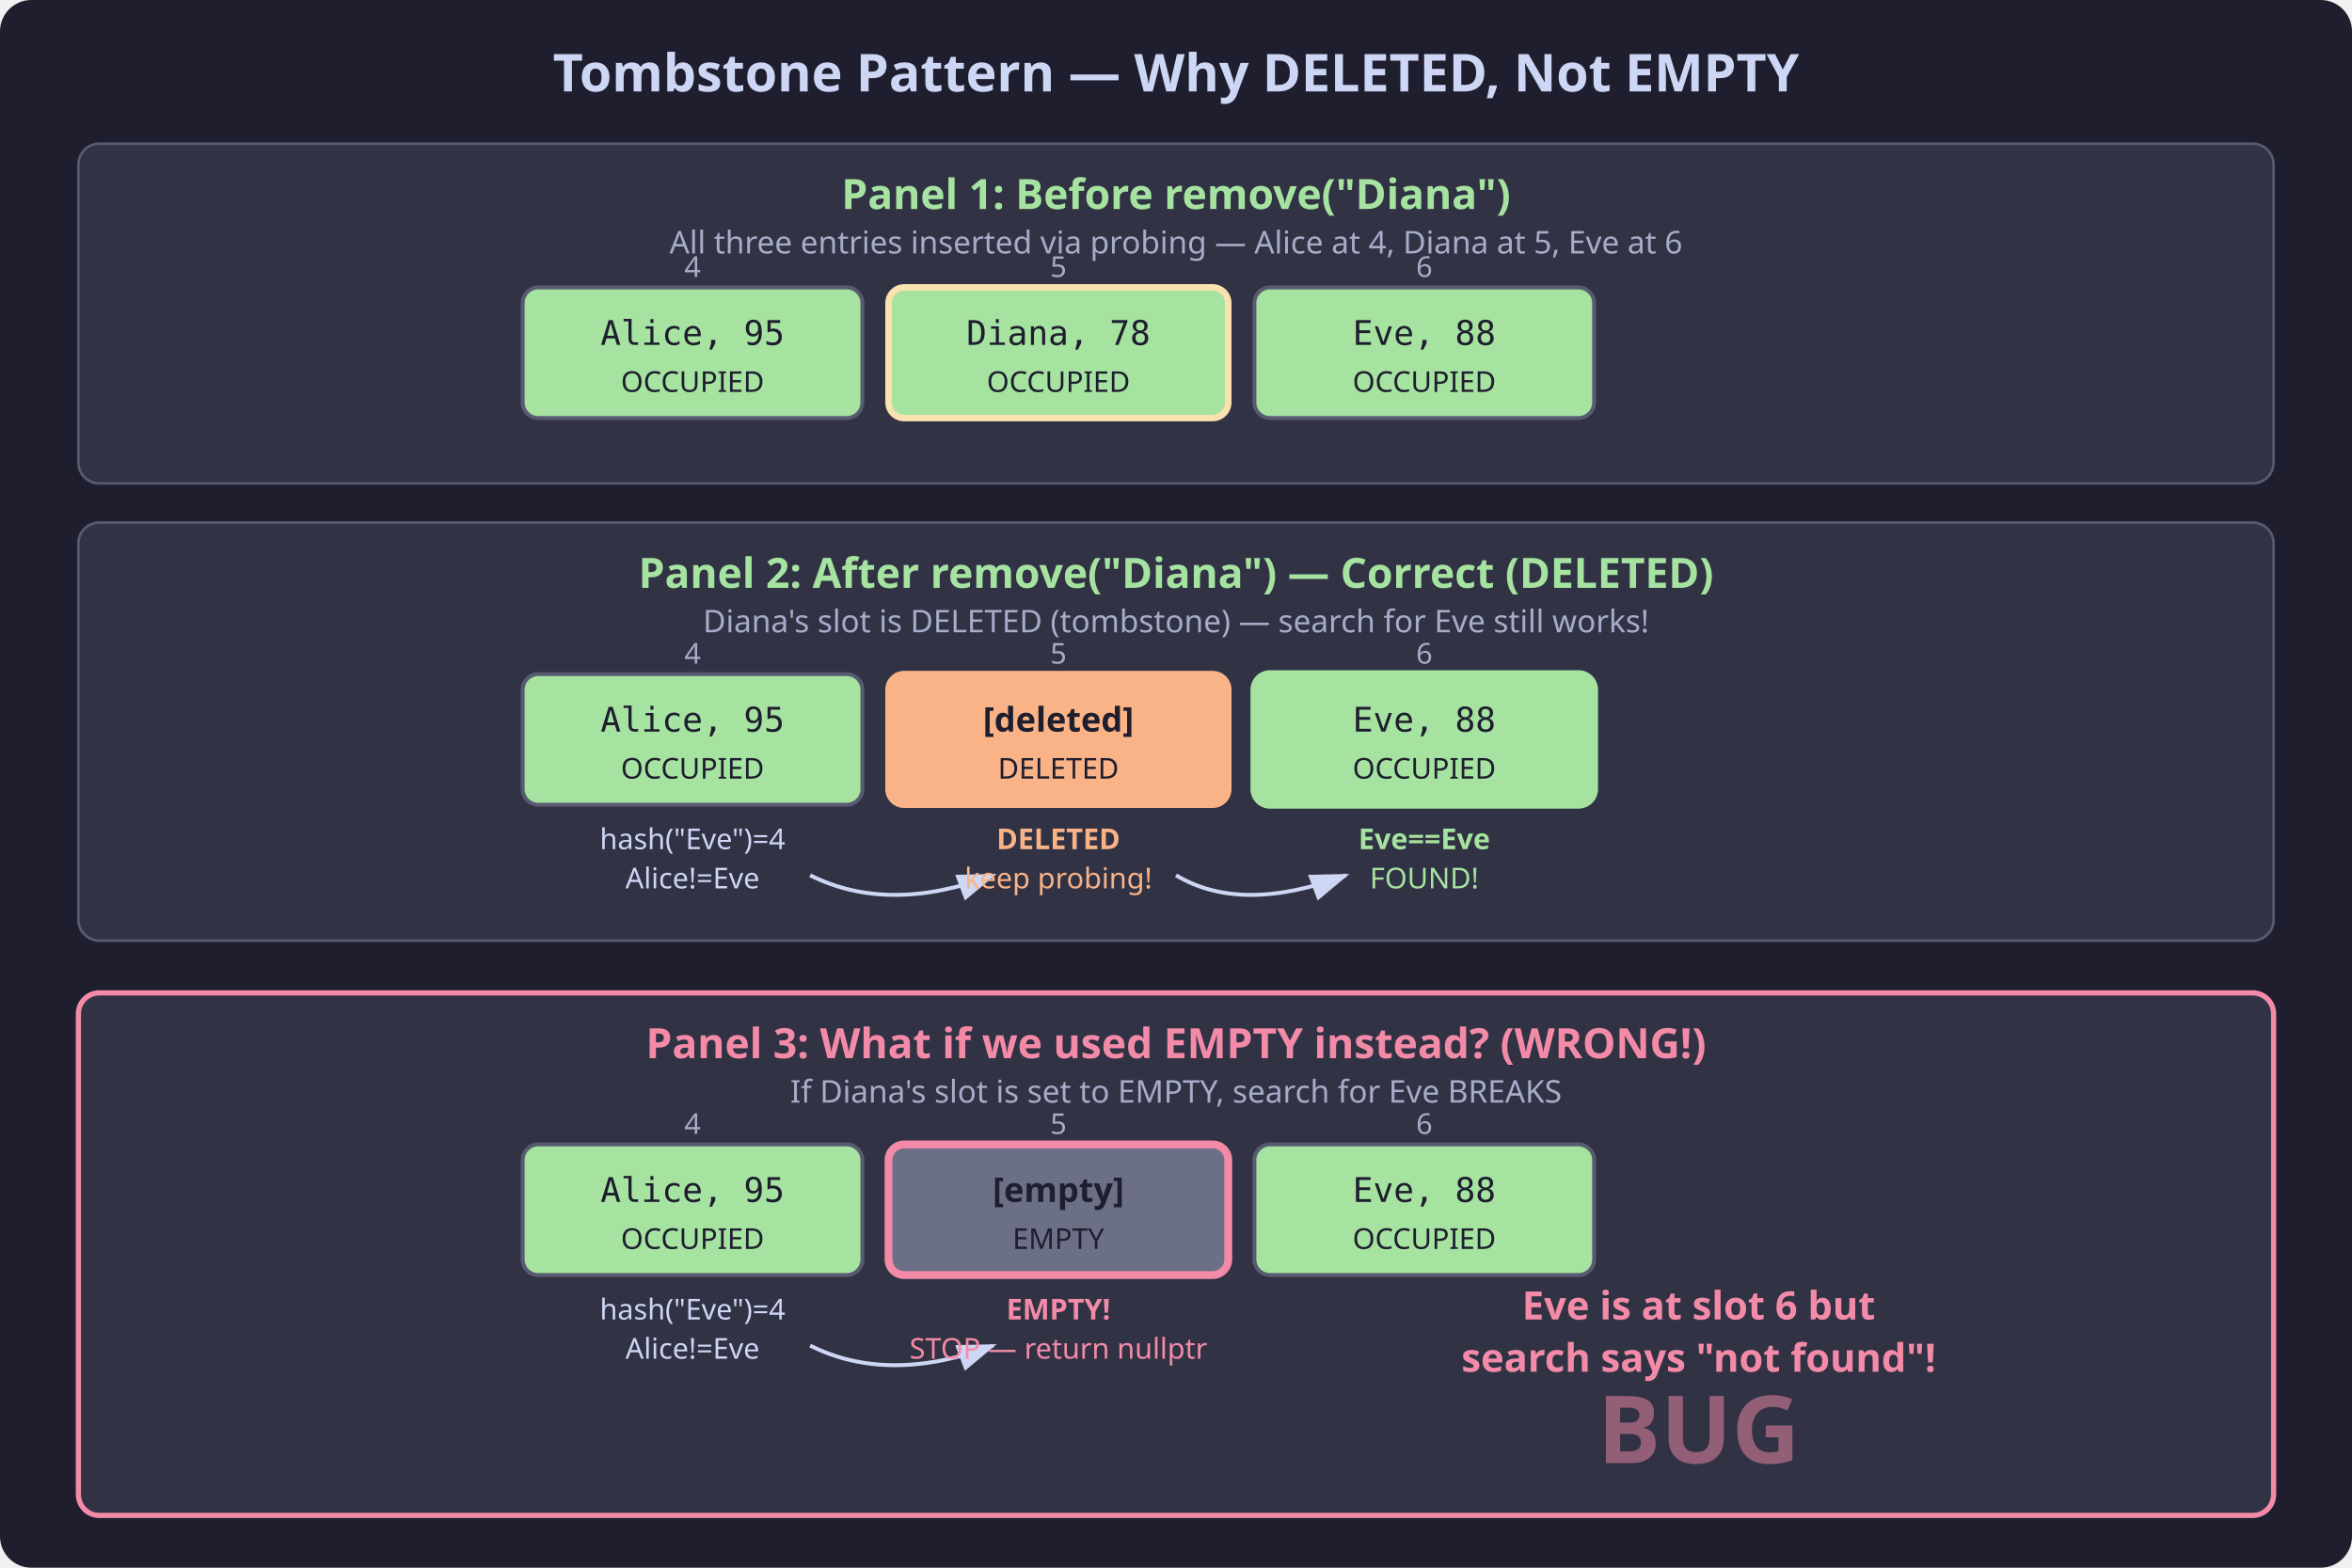
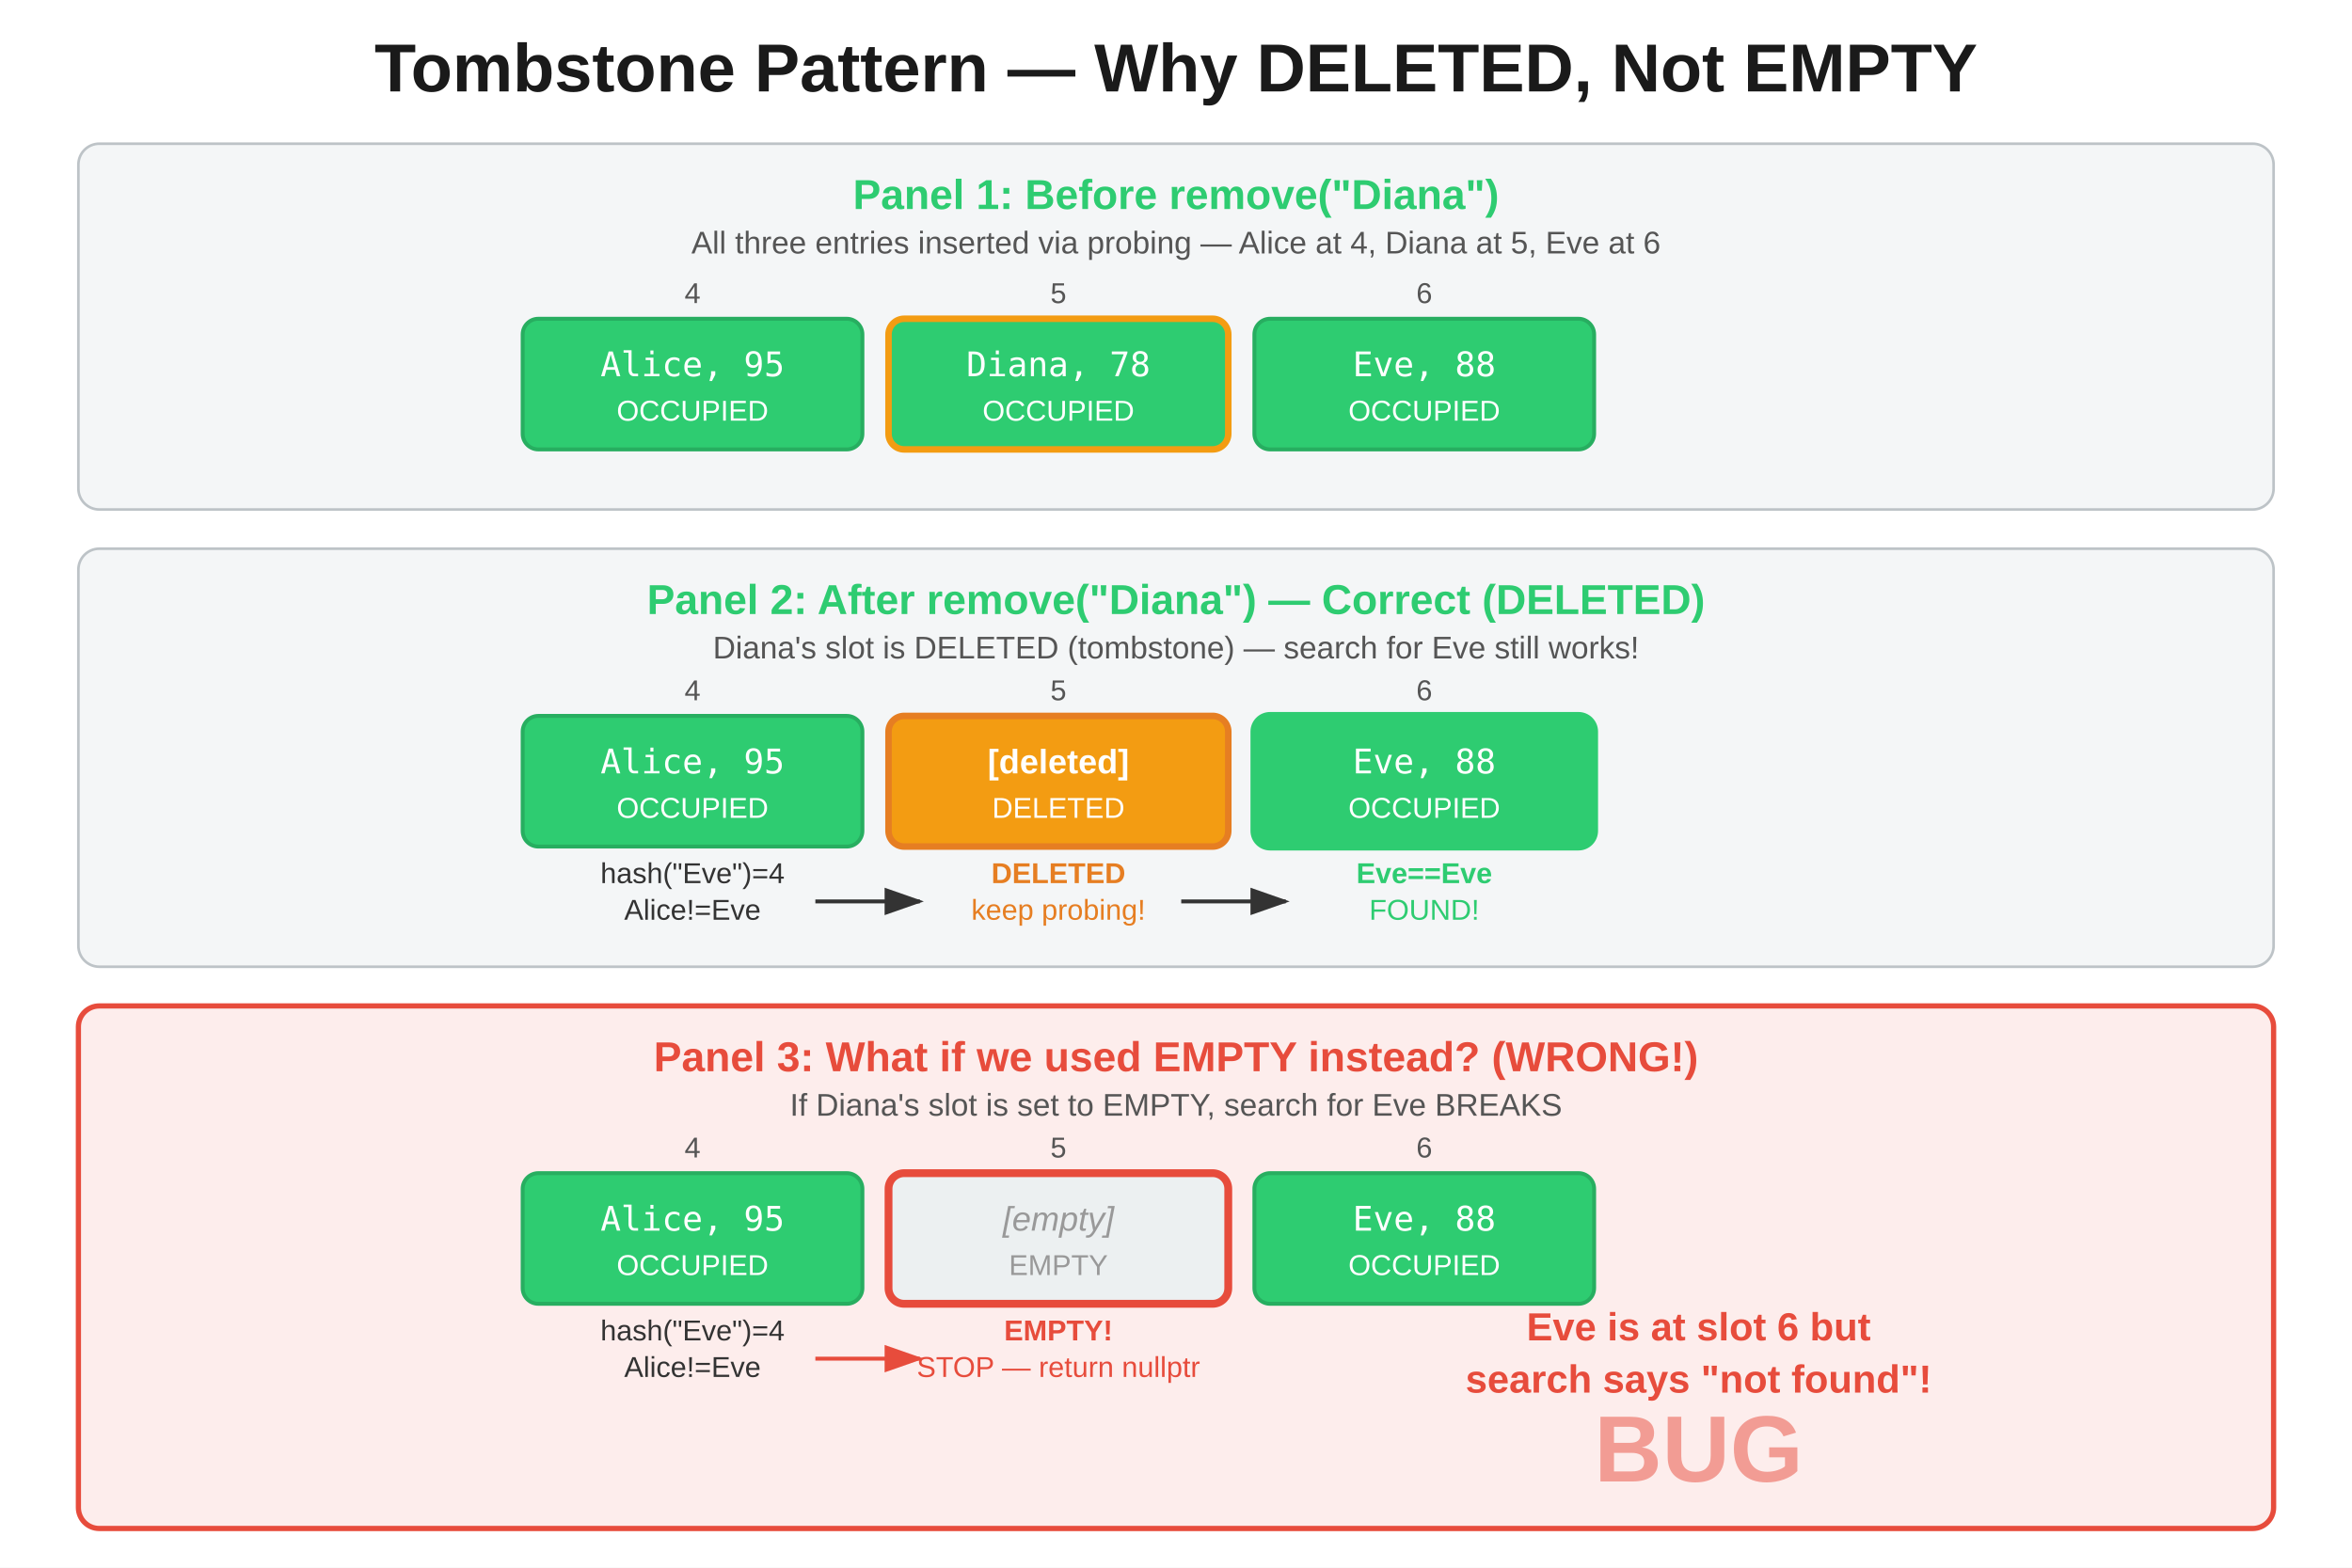
- <svg xmlns="http://www.w3.org/2000/svg" viewBox="0 0 900 600" font-family="sans-serif">
+ <svg xmlns="http://www.w3.org/2000/svg" viewBox="0 0 900 600" font-family="'Segoe UI', Arial, sans-serif">
+   <rect width="100%" height="100%" fill="white" />
  <defs>
    <marker id="arrowW" markerWidth="10" markerHeight="7" refX="9" refY="3.5" orient="auto">
-       <polygon points="0 0, 10 3.5, 0 7" fill="#cdd6f4" />
-     </marker>
-     <marker id="arrowG2" markerWidth="10" markerHeight="7" refX="9" refY="3.5" orient="auto">
-       <polygon points="0 0, 10 3.5, 0 7" fill="#a6e3a1" />
+       <polygon points="0 0, 10 3.5, 0 7" fill="#333" />
    </marker>
    <marker id="arrowR2" markerWidth="10" markerHeight="7" refX="9" refY="3.5" orient="auto">
-       <polygon points="0 0, 10 3.5, 0 7" fill="#f38ba8" />
+       <polygon points="0 0, 10 3.5, 0 7" fill="#e74c3c" />
    </marker>
  </defs>
-   <rect width="900" height="600" rx="12" fill="#1e1e2e" />
-   <text x="450" y="35" text-anchor="middle" fill="#cdd6f4" font-size="20" font-weight="bold">Tombstone Pattern — Why DELETED, Not EMPTY</text>
-   <rect x="30" y="55" width="840" height="130" rx="8" fill="#313244" stroke="#585b70" stroke-width="1" />
-   <text x="450" y="80" text-anchor="middle" fill="#a6e3a1" font-size="16" font-weight="bold">Panel 1: Before remove("Diana")</text>
-   <text x="450" y="97" text-anchor="middle" fill="#a6adc8" font-size="12">All three entries inserted via probing — Alice at 4, Diana at 5, Eve at 6</text>
-   <rect x="200" y="110" width="130" height="50" rx="6" fill="#a6e3a1" stroke="#585b70" stroke-width="1.5" />
-   <text x="265" y="132" text-anchor="middle" fill="#1e1e2e" font-size="13" font-family="monospace">Alice, 95</text>
-   <text x="265" y="150" text-anchor="middle" fill="#1e1e2e" font-size="11">OCCUPIED</text>
-   <text x="265" y="106" text-anchor="middle" fill="#a6adc8" font-size="11">4</text>
-   <rect x="340" y="110" width="130" height="50" rx="6" fill="#a6e3a1" stroke="#f9e2af" stroke-width="2.5" />
-   <text x="405" y="132" text-anchor="middle" fill="#1e1e2e" font-size="13" font-family="monospace">Diana, 78</text>
-   <text x="405" y="150" text-anchor="middle" fill="#1e1e2e" font-size="11">OCCUPIED</text>
-   <text x="405" y="106" text-anchor="middle" fill="#a6adc8" font-size="11">5</text>
-   <rect x="480" y="110" width="130" height="50" rx="6" fill="#a6e3a1" stroke="#585b70" stroke-width="1.5" />
-   <text x="545" y="132" text-anchor="middle" fill="#1e1e2e" font-size="13" font-family="monospace">Eve, 88</text>
-   <text x="545" y="150" text-anchor="middle" fill="#1e1e2e" font-size="11">OCCUPIED</text>
-   <text x="545" y="106" text-anchor="middle" fill="#a6adc8" font-size="11">6</text>
-   <rect x="30" y="200" width="840" height="160" rx="8" fill="#313244" stroke="#585b70" stroke-width="1" />
-   <text x="450" y="225" text-anchor="middle" fill="#a6e3a1" font-size="16" font-weight="bold">Panel 2: After remove("Diana") — Correct (DELETED)</text>
-   <text x="450" y="242" text-anchor="middle" fill="#a6adc8" font-size="12">Diana's slot is DELETED (tombstone) — search for Eve still works!</text>
-   <rect x="200" y="258" width="130" height="50" rx="6" fill="#a6e3a1" stroke="#585b70" stroke-width="1.5" />
-   <text x="265" y="280" text-anchor="middle" fill="#1e1e2e" font-size="13" font-family="monospace">Alice, 95</text>
-   <text x="265" y="298" text-anchor="middle" fill="#1e1e2e" font-size="11">OCCUPIED</text>
-   <text x="265" y="254" text-anchor="middle" fill="#a6adc8" font-size="11">4</text>
-   <rect x="340" y="258" width="130" height="50" rx="6" fill="#fab387" stroke="#fab387" stroke-width="2.5" />
-   <text x="405" y="280" text-anchor="middle" fill="#1e1e2e" font-size="13" font-weight="bold">[deleted]</text>
-   <text x="405" y="298" text-anchor="middle" fill="#1e1e2e" font-size="11">DELETED</text>
-   <text x="405" y="254" text-anchor="middle" fill="#a6adc8" font-size="11">5</text>
-   <rect x="480" y="258" width="130" height="50" rx="6" fill="#a6e3a1" stroke="#a6e3a1" stroke-width="3" />
-   <text x="545" y="280" text-anchor="middle" fill="#1e1e2e" font-size="13" font-family="monospace">Eve, 88</text>
-   <text x="545" y="298" text-anchor="middle" fill="#1e1e2e" font-size="11">OCCUPIED</text>
-   <text x="545" y="254" text-anchor="middle" fill="#a6adc8" font-size="11">6</text>
-   <text x="265" y="325" text-anchor="middle" fill="#cdd6f4" font-size="11">hash("Eve")=4</text>
-   <text x="265" y="340" text-anchor="middle" fill="#cdd6f4" font-size="11">Alice!=Eve</text>
-   <path d="M310,335 Q340,350 380,335" stroke="#cdd6f4" stroke-width="1.5" fill="none" marker-end="url(#arrowW)" />
-   <text x="405" y="325" text-anchor="middle" fill="#fab387" font-size="11" font-weight="bold">DELETED</text>
-   <text x="405" y="340" text-anchor="middle" fill="#fab387" font-size="11">keep probing!</text>
-   <path d="M450,335 Q475,350 515,335" stroke="#cdd6f4" stroke-width="1.5" fill="none" marker-end="url(#arrowW)" />
-   <text x="545" y="325" text-anchor="middle" fill="#a6e3a1" font-size="11" font-weight="bold">Eve==Eve</text>
-   <text x="545" y="340" text-anchor="middle" fill="#a6e3a1" font-size="11">FOUND!</text>
-   <rect x="30" y="380" width="840" height="200" rx="8" fill="#313244" stroke="#f38ba8" stroke-width="2" />
-   <text x="450" y="405" text-anchor="middle" fill="#f38ba8" font-size="16" font-weight="bold">Panel 3: What if we used EMPTY instead? (WRONG!)</text>
-   <text x="450" y="422" text-anchor="middle" fill="#a6adc8" font-size="12">If Diana's slot is set to EMPTY, search for Eve BREAKS</text>
-   <rect x="200" y="438" width="130" height="50" rx="6" fill="#a6e3a1" stroke="#585b70" stroke-width="1.5" />
-   <text x="265" y="460" text-anchor="middle" fill="#1e1e2e" font-size="13" font-family="monospace">Alice, 95</text>
-   <text x="265" y="478" text-anchor="middle" fill="#1e1e2e" font-size="11">OCCUPIED</text>
-   <text x="265" y="434" text-anchor="middle" fill="#a6adc8" font-size="11">4</text>
-   <rect x="340" y="438" width="130" height="50" rx="6" fill="#6c7086" stroke="#f38ba8" stroke-width="3" />
-   <text x="405" y="460" text-anchor="middle" fill="#1e1e2e" font-size="13" font-weight="bold">[empty]</text>
-   <text x="405" y="478" text-anchor="middle" fill="#1e1e2e" font-size="11">EMPTY</text>
-   <text x="405" y="434" text-anchor="middle" fill="#a6adc8" font-size="11">5</text>
-   <rect x="480" y="438" width="130" height="50" rx="6" fill="#a6e3a1" stroke="#585b70" stroke-width="1.5" />
-   <text x="545" y="460" text-anchor="middle" fill="#1e1e2e" font-size="13" font-family="monospace">Eve, 88</text>
-   <text x="545" y="478" text-anchor="middle" fill="#1e1e2e" font-size="11">OCCUPIED</text>
-   <text x="545" y="434" text-anchor="middle" fill="#a6adc8" font-size="11">6</text>
-   <text x="265" y="505" text-anchor="middle" fill="#cdd6f4" font-size="11">hash("Eve")=4</text>
-   <text x="265" y="520" text-anchor="middle" fill="#cdd6f4" font-size="11">Alice!=Eve</text>
-   <path d="M310,515 Q340,530 380,515" stroke="#cdd6f4" stroke-width="1.5" fill="none" marker-end="url(#arrowW)" />
-   <text x="405" y="505" text-anchor="middle" fill="#f38ba8" font-size="11" font-weight="bold">EMPTY!</text>
-   <text x="405" y="520" text-anchor="middle" fill="#f38ba8" font-size="11">STOP — return nullptr</text>
-   <text x="650" y="505" text-anchor="middle" fill="#f38ba8" font-size="15" font-weight="bold">Eve is at slot 6 but</text>
-   <text x="650" y="525" text-anchor="middle" fill="#f38ba8" font-size="15" font-weight="bold">search says "not found"!</text>
-   <text x="650" y="560" text-anchor="middle" fill="#f38ba8" font-size="36" font-weight="bold" opacity="0.5">BUG</text>
+   <text x="450" y="35" text-anchor="middle" fill="#1a1a1a" font-size="26" font-weight="bold">Tombstone Pattern — Why DELETED, Not EMPTY</text>
+   <rect x="30" y="55" width="840" height="140" rx="8" fill="#f4f6f7" stroke="#bdc3c7" stroke-width="1" />
+   <text x="450" y="80" text-anchor="middle" fill="#2ecc71" font-size="16" font-weight="bold">Panel 1: Before remove("Diana")</text>
+   <text x="450" y="97" text-anchor="middle" fill="#555" font-size="12">All three entries inserted via probing — Alice at 4, Diana at 5, Eve at 6</text>
+   <text x="265" y="116" text-anchor="middle" fill="#555" font-size="11">4</text>
+   <text x="405" y="116" text-anchor="middle" fill="#555" font-size="11">5</text>
+   <text x="545" y="116" text-anchor="middle" fill="#555" font-size="11">6</text>
+   <rect x="200" y="122" width="130" height="50" rx="6" fill="#2ecc71" stroke="#27ae60" stroke-width="1.5" />
+   <text x="265" y="144" text-anchor="middle" fill="#fff" font-size="13" font-family="'Consolas',monospace">Alice, 95</text>
+   <text x="265" y="161" text-anchor="middle" fill="#fff" font-size="11">OCCUPIED</text>
+   <rect x="340" y="122" width="130" height="50" rx="6" fill="#2ecc71" stroke="#f39c12" stroke-width="2.5" />
+   <text x="405" y="144" text-anchor="middle" fill="#fff" font-size="13" font-family="'Consolas',monospace">Diana, 78</text>
+   <text x="405" y="161" text-anchor="middle" fill="#fff" font-size="11">OCCUPIED</text>
+   <rect x="480" y="122" width="130" height="50" rx="6" fill="#2ecc71" stroke="#27ae60" stroke-width="1.5" />
+   <text x="545" y="144" text-anchor="middle" fill="#fff" font-size="13" font-family="'Consolas',monospace">Eve, 88</text>
+   <text x="545" y="161" text-anchor="middle" fill="#fff" font-size="11">OCCUPIED</text>
+   <rect x="30" y="210" width="840" height="160" rx="8" fill="#f4f6f7" stroke="#bdc3c7" stroke-width="1" />
+   <text x="450" y="235" text-anchor="middle" fill="#2ecc71" font-size="16" font-weight="bold">Panel 2: After remove("Diana") — Correct (DELETED)</text>
+   <text x="450" y="252" text-anchor="middle" fill="#555" font-size="12">Diana's slot is DELETED (tombstone) — search for Eve still works!</text>
+   <text x="265" y="268" text-anchor="middle" fill="#555" font-size="11">4</text>
+   <text x="405" y="268" text-anchor="middle" fill="#555" font-size="11">5</text>
+   <text x="545" y="268" text-anchor="middle" fill="#555" font-size="11">6</text>
+   <rect x="200" y="274" width="130" height="50" rx="6" fill="#2ecc71" stroke="#27ae60" stroke-width="1.5" />
+   <text x="265" y="296" text-anchor="middle" fill="#fff" font-size="13" font-family="'Consolas',monospace">Alice, 95</text>
+   <text x="265" y="313" text-anchor="middle" fill="#fff" font-size="11">OCCUPIED</text>
+   <rect x="340" y="274" width="130" height="50" rx="6" fill="#f39c12" stroke="#e67e22" stroke-width="2.5" />
+   <text x="405" y="296" text-anchor="middle" fill="#fff" font-size="13" font-weight="bold">[deleted]</text>
+   <text x="405" y="313" text-anchor="middle" fill="#fff" font-size="11">DELETED</text>
+   <rect x="480" y="274" width="130" height="50" rx="6" fill="#2ecc71" stroke="#2ecc71" stroke-width="3" />
+   <text x="545" y="296" text-anchor="middle" fill="#fff" font-size="13" font-family="'Consolas',monospace">Eve, 88</text>
+   <text x="545" y="313" text-anchor="middle" fill="#fff" font-size="11">OCCUPIED</text>
+   <text x="265" y="338" text-anchor="middle" fill="#333" font-size="11">hash("Eve")=4</text>
+   <text x="265" y="352" text-anchor="middle" fill="#333" font-size="11">Alice!=Eve</text>
+   <line x1="312" y1="345" x2="352" y2="345" stroke="#333" stroke-width="1.5" marker-end="url(#arrowW)" />
+   <text x="405" y="338" text-anchor="middle" fill="#e67e22" font-size="11" font-weight="bold">DELETED</text>
+   <text x="405" y="352" text-anchor="middle" fill="#e67e22" font-size="11">keep probing!</text>
+   <line x1="452" y1="345" x2="492" y2="345" stroke="#333" stroke-width="1.5" marker-end="url(#arrowW)" />
+   <text x="545" y="338" text-anchor="middle" fill="#2ecc71" font-size="11" font-weight="bold">Eve==Eve</text>
+   <text x="545" y="352" text-anchor="middle" fill="#2ecc71" font-size="11">FOUND!</text>
+   <rect x="30" y="385" width="840" height="200" rx="8" fill="#fdedec" stroke="#e74c3c" stroke-width="2" />
+   <text x="450" y="410" text-anchor="middle" fill="#e74c3c" font-size="16" font-weight="bold">Panel 3: What if we used EMPTY instead? (WRONG!)</text>
+   <text x="450" y="427" text-anchor="middle" fill="#555" font-size="12">If Diana's slot is set to EMPTY, search for Eve BREAKS</text>
+   <text x="265" y="443" text-anchor="middle" fill="#555" font-size="11">4</text>
+   <text x="405" y="443" text-anchor="middle" fill="#555" font-size="11">5</text>
+   <text x="545" y="443" text-anchor="middle" fill="#555" font-size="11">6</text>
+   <rect x="200" y="449" width="130" height="50" rx="6" fill="#2ecc71" stroke="#27ae60" stroke-width="1.5" />
+   <text x="265" y="471" text-anchor="middle" fill="#fff" font-size="13" font-family="'Consolas',monospace">Alice, 95</text>
+   <text x="265" y="488" text-anchor="middle" fill="#fff" font-size="11">OCCUPIED</text>
+   <rect x="340" y="449" width="130" height="50" rx="6" fill="#ecf0f1" stroke="#e74c3c" stroke-width="3" />
+   <text x="405" y="471" text-anchor="middle" fill="#999" font-size="13" font-style="italic">[empty]</text>
+   <text x="405" y="488" text-anchor="middle" fill="#999" font-size="11">EMPTY</text>
+   <rect x="480" y="449" width="130" height="50" rx="6" fill="#2ecc71" stroke="#27ae60" stroke-width="1.5" />
+   <text x="545" y="471" text-anchor="middle" fill="#fff" font-size="13" font-family="'Consolas',monospace">Eve, 88</text>
+   <text x="545" y="488" text-anchor="middle" fill="#fff" font-size="11">OCCUPIED</text>
+   <text x="265" y="513" text-anchor="middle" fill="#333" font-size="11">hash("Eve")=4</text>
+   <text x="265" y="527" text-anchor="middle" fill="#333" font-size="11">Alice!=Eve</text>
+   <line x1="312" y1="520" x2="352" y2="520" stroke="#e74c3c" stroke-width="1.5" marker-end="url(#arrowR2)" />
+   <text x="405" y="513" text-anchor="middle" fill="#e74c3c" font-size="11" font-weight="bold">EMPTY!</text>
+   <text x="405" y="527" text-anchor="middle" fill="#e74c3c" font-size="11">STOP — return nullptr</text>
+   <text x="650" y="513" text-anchor="middle" fill="#e74c3c" font-size="15" font-weight="bold">Eve is at slot 6 but</text>
+   <text x="650" y="533" text-anchor="middle" fill="#e74c3c" font-size="15" font-weight="bold">search says "not found"!</text>
+   <text x="650" y="567" text-anchor="middle" fill="#e74c3c" font-size="36" font-weight="bold" opacity="0.5">BUG</text>
</svg>
